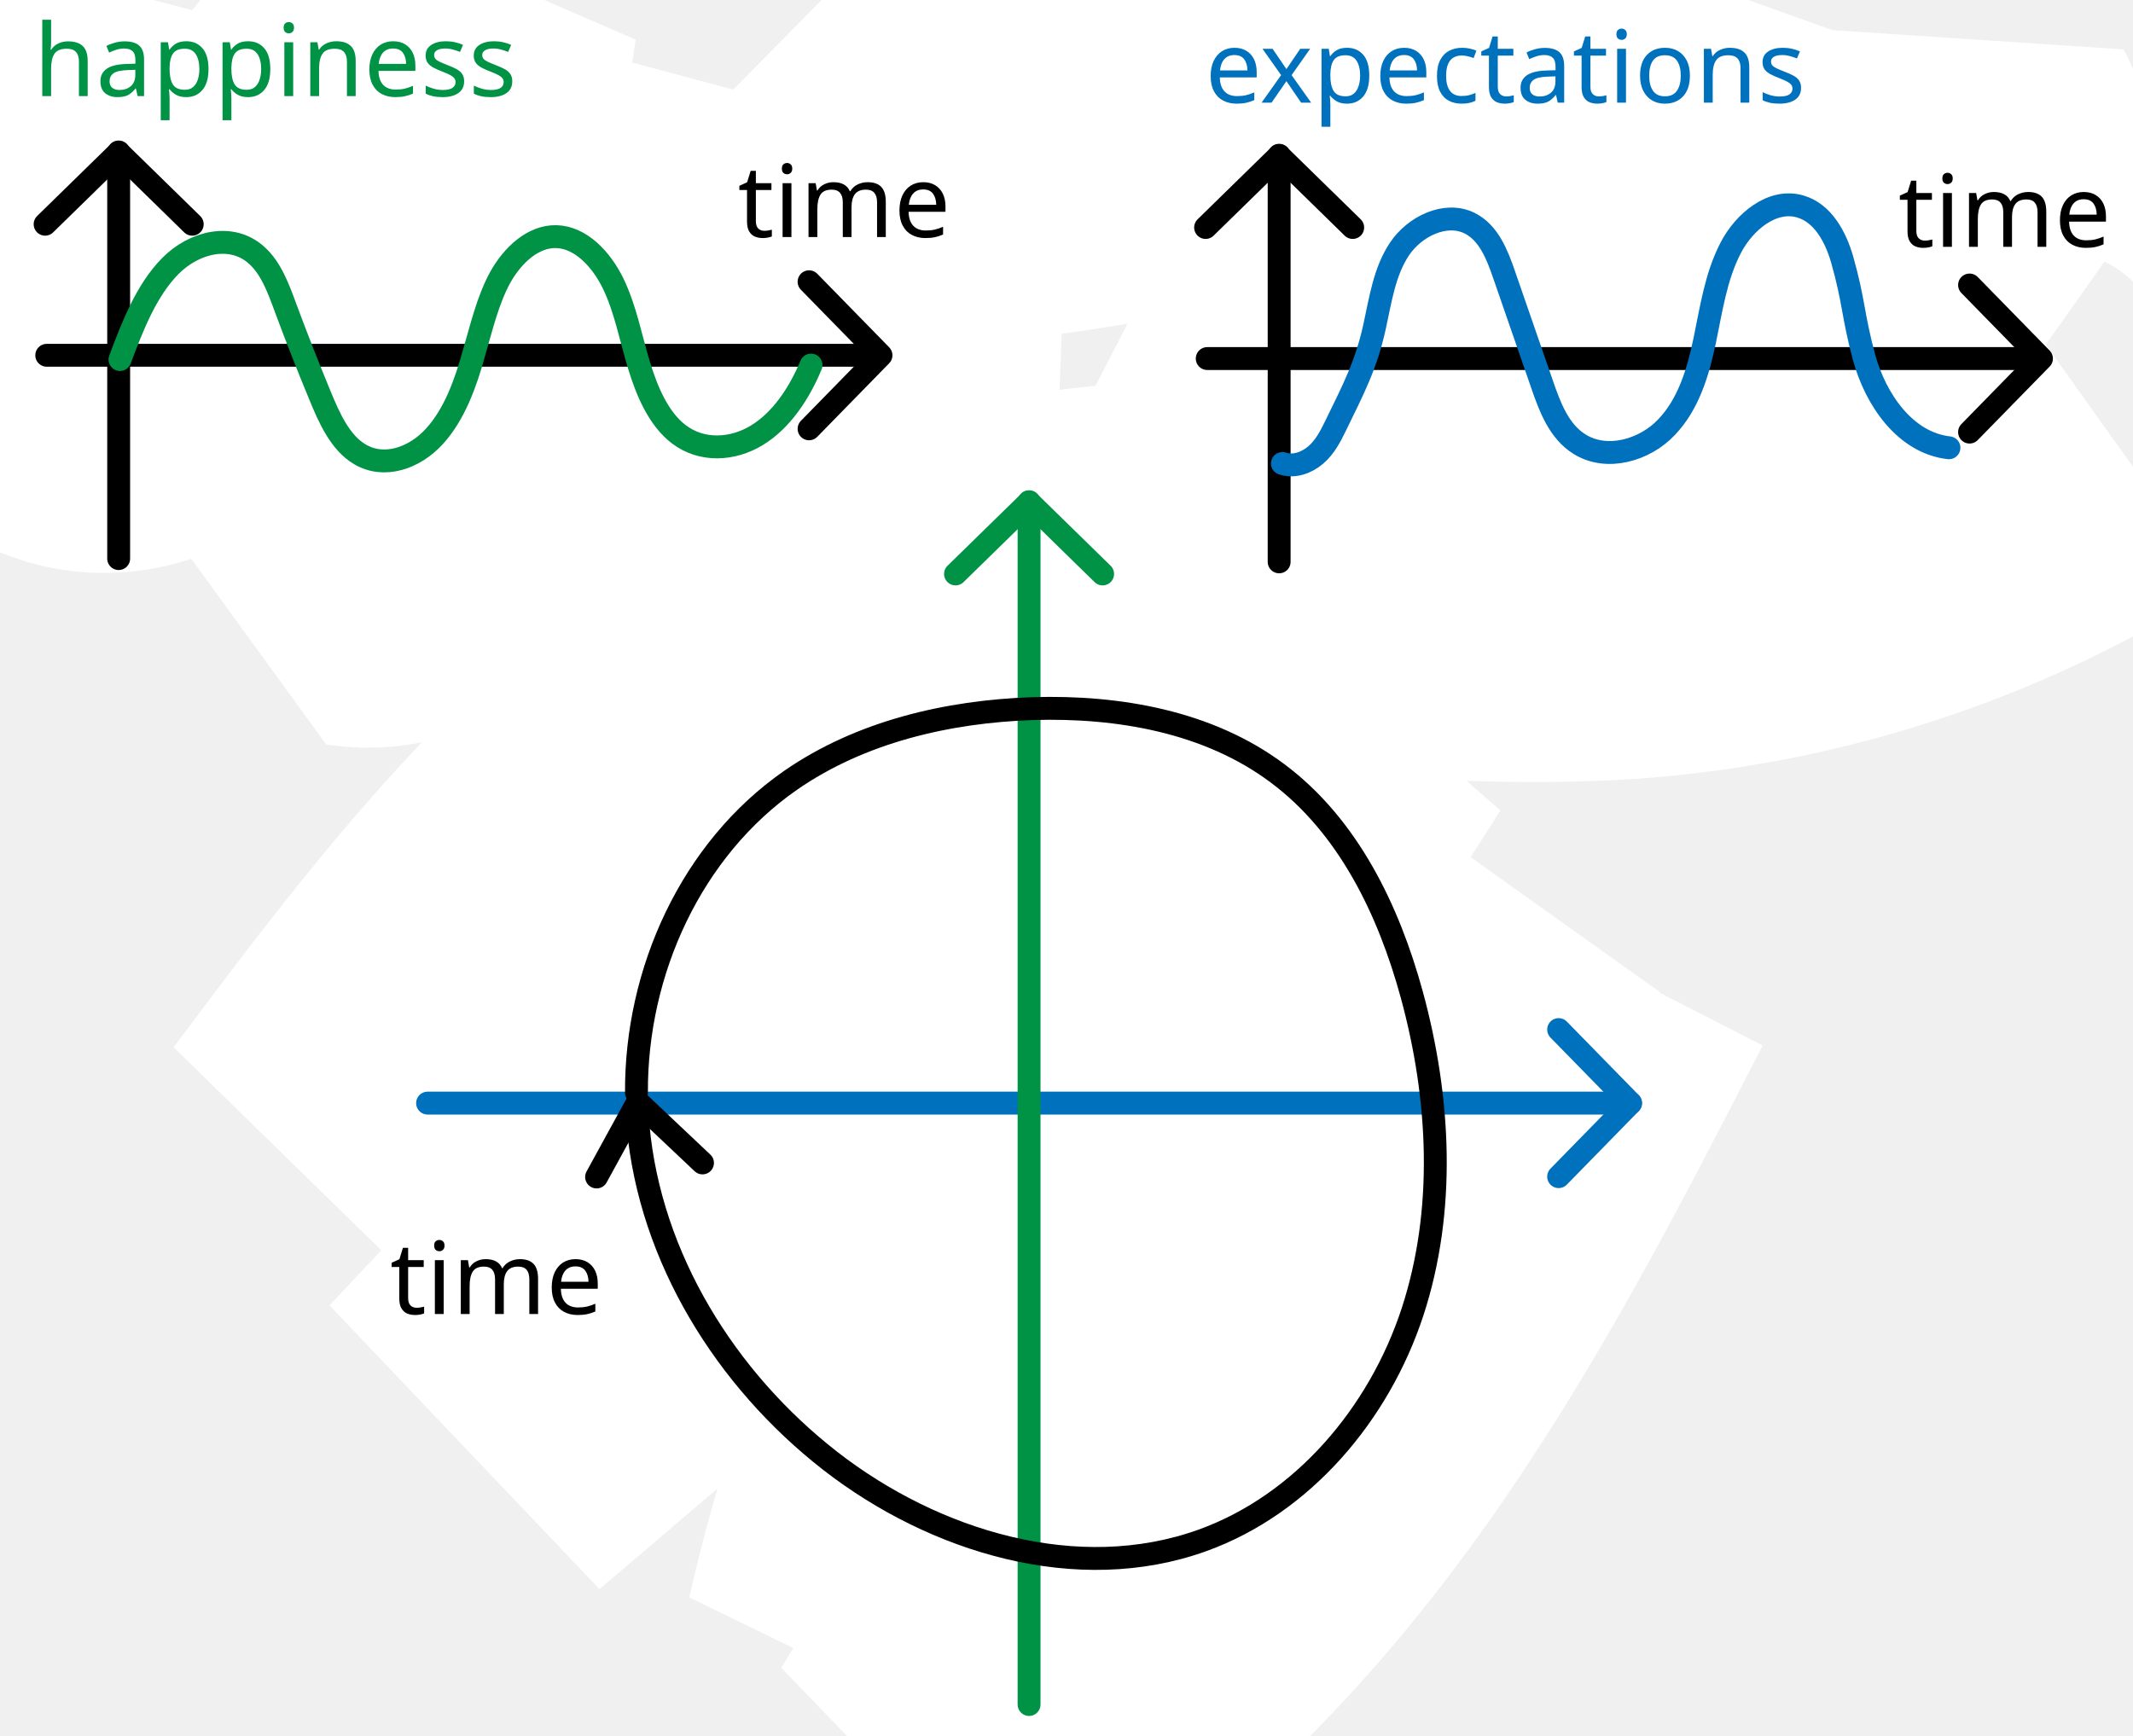
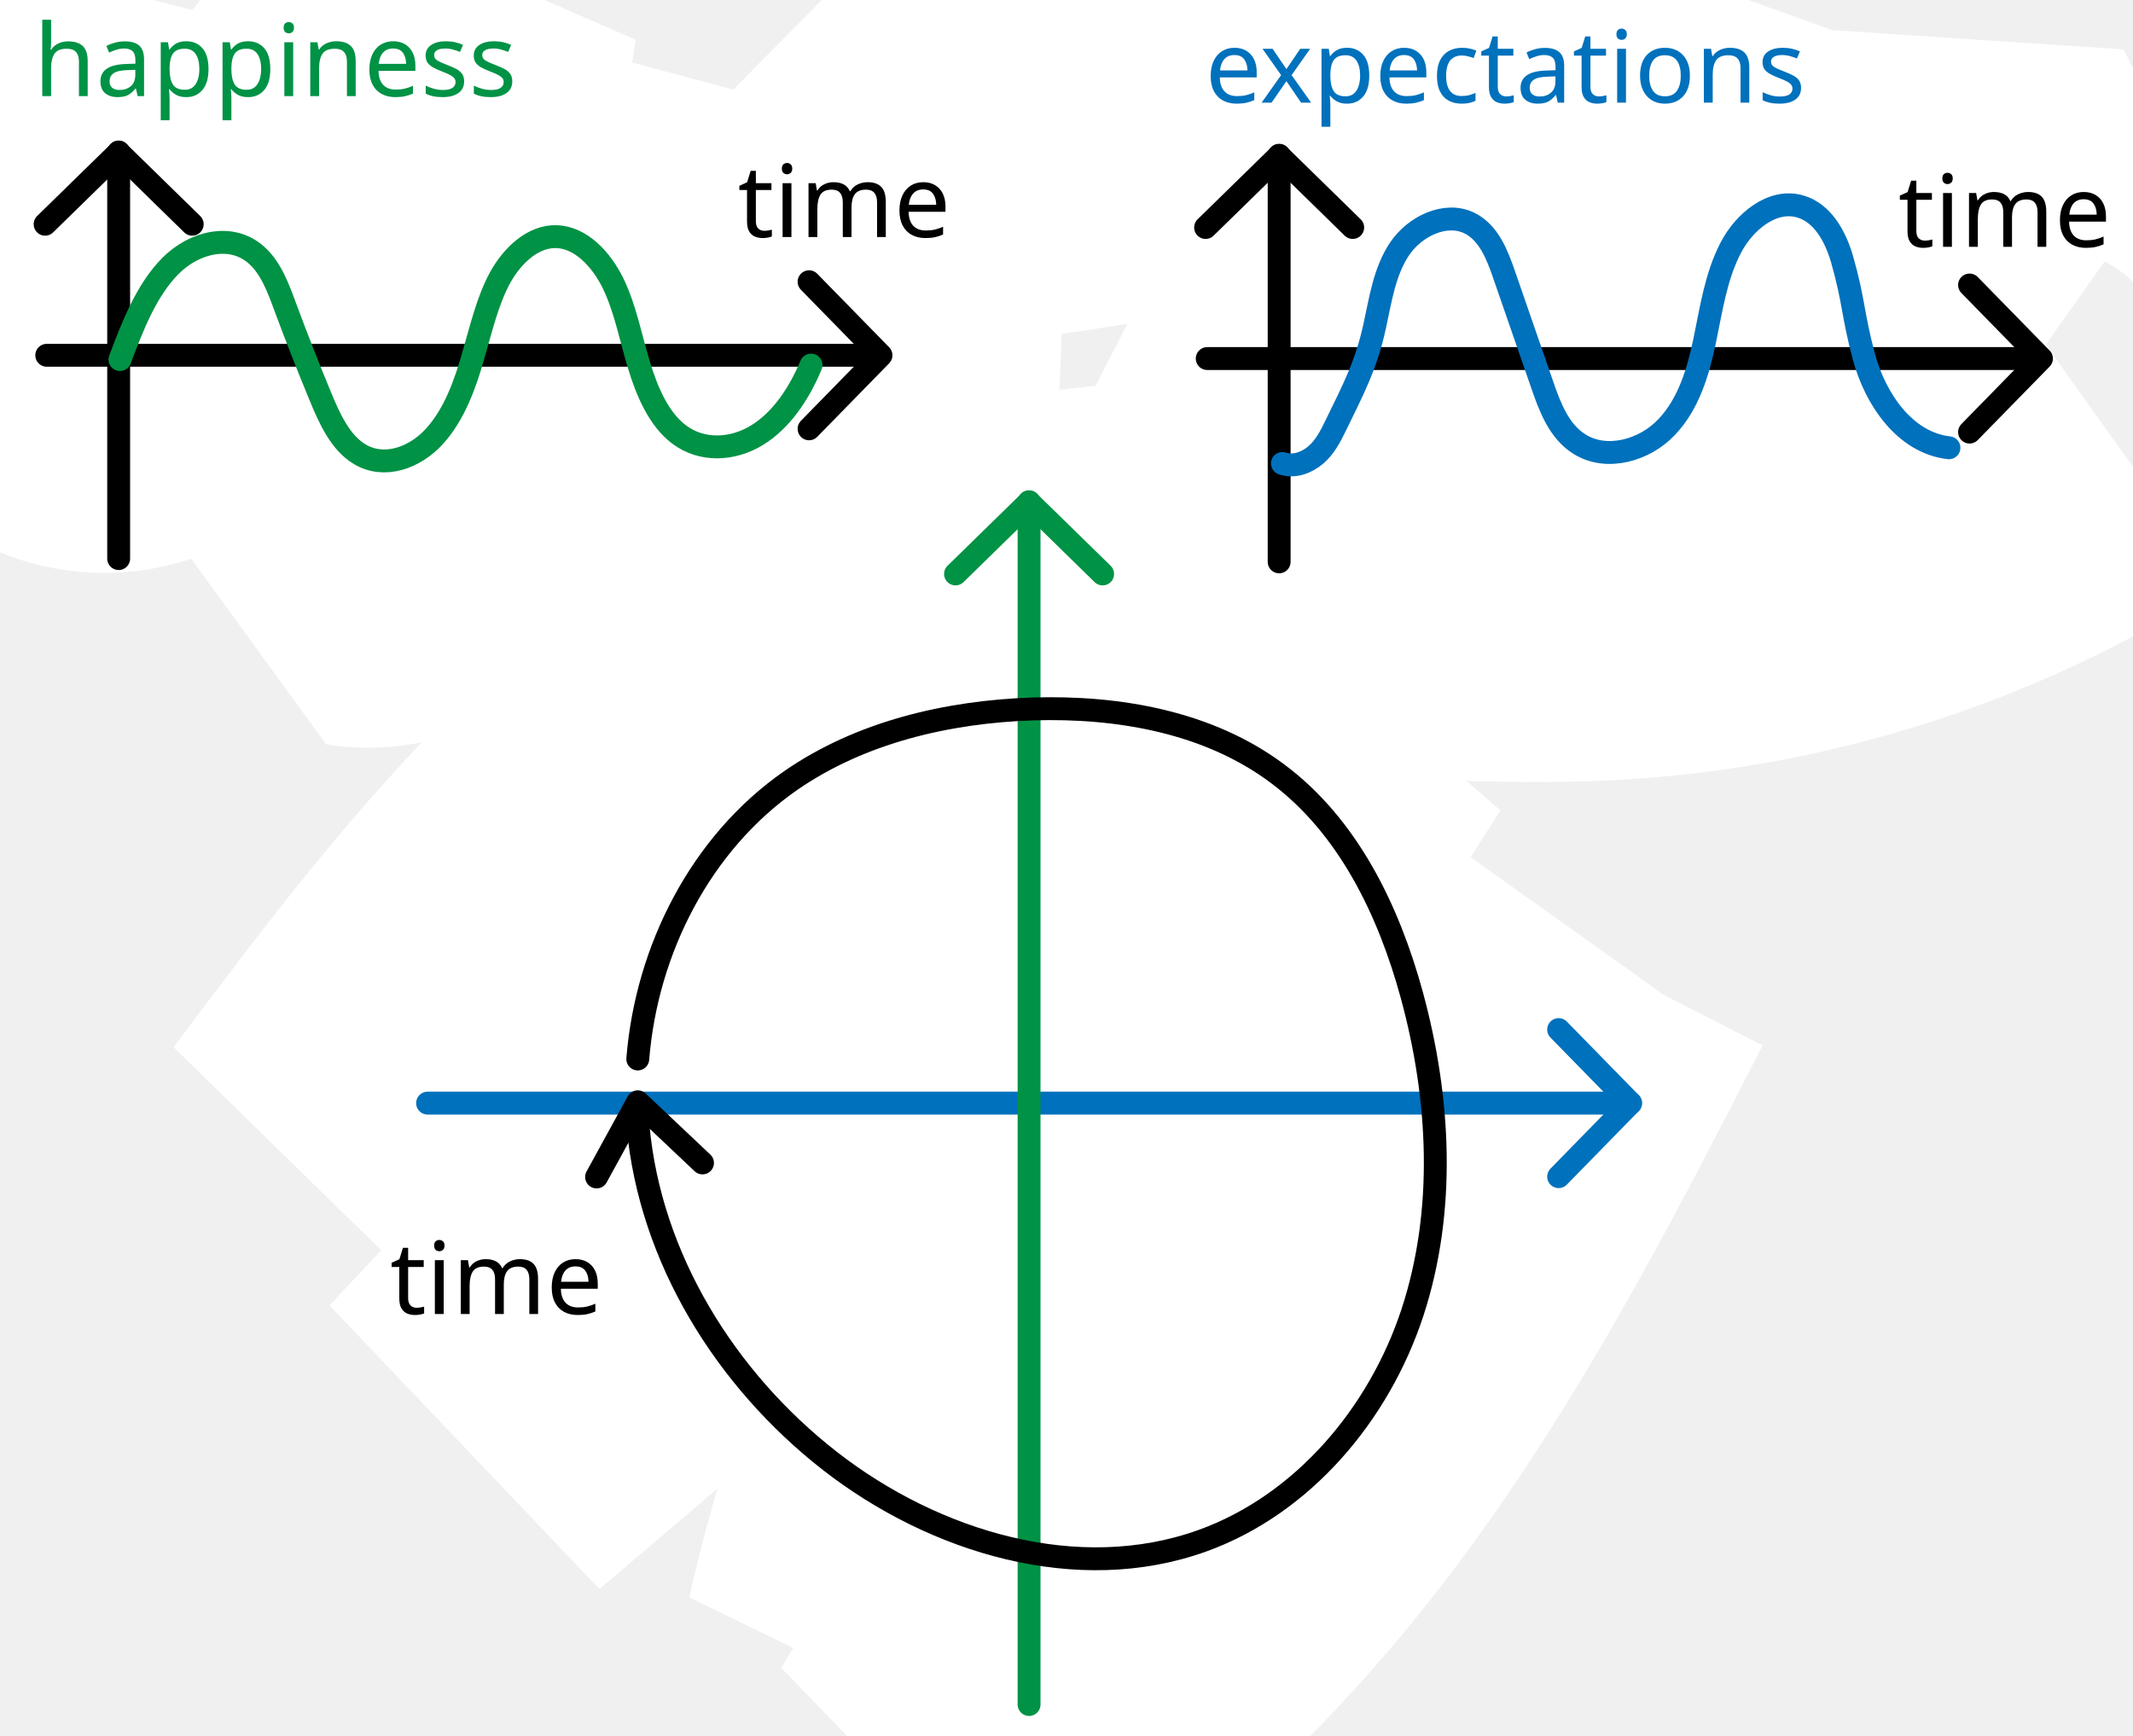
<svg xmlns="http://www.w3.org/2000/svg" version="1.1" id="Layer_1" x="0px" y="0px" viewBox="0 0 652.5 531" enable-background="new 0 0 652.5 531" xml:space="preserve">
  <path fill="none" stroke="#FFFFFF" stroke-width="120" stroke-linejoin="bevel" stroke-miterlimit="10" d="M39-2  c-3.9,15.2-13.3,28.4-21.5,41.8S1.9,68.2,3,83.9s13.3,31.6,29.1,31.4c14.2-0.2,24.9-12.4,33.7-23.6C88.9,62.1,112,32.5,135.2,2.8  c-8.7,55.2-17.3,110.5-26,165.7c15.1,2.4,27.4-11.4,36.4-23.7c23.7-32.3,47.4-64.6,71.1-96.9c3.2,29.3,6.4,58.5,9.6,87.8  c1.2,11.2,4.9,25.2,16.1,26.9c7.2,1.1,14.1-4.2,17.3-10.6s3.6-14,3.9-21.2c1.1-27.8,2.2-55.5,3.4-83.3c66.2-3.8,131.8-18.1,193.7-42  c-29.6,57.4-59.2,114.7-88.8,172.1c36.5-14.2,67-41.2,91.2-72s42.7-65.6,61.1-100.2c-6.5,32.2-13,64.5-19.5,96.7  c-2.1,10.6-3.3,23.9,5.7,30c11.8,8,26.3-5,34.6-16.6c17.2-24.2,34.4-48.3,51.5-72.5c6.3,12,5.3,26.5,4.2,40s-1.9,28,4.9,39.9  s23.9,18.6,34.4,9.9c-43.2,26.3-92.7,42-143.2,45.6c-63.9,4.4-129.3-10.3-191.4,5.3c-44.1,11.1-83.4,37.1-116.5,68.4  s-60.5,67.9-87.8,104.3c82.6-64.9,165.2-129.8,247.8-194.7C305.3,269,224,356,144.5,440.5c88-74.9,175.9-149.9,263.9-224.8  c-57.3,89.9-115.6,182.2-139,286.2c62.5-76.6,124.9-153.3,187.4-229.9c-55.6,89.9-111.2,179.9-166.8,269.8  c46.6-26.5,84.7-66.2,115.7-109.9s55.6-91.6,80.1-139.4" />
  <g>
    <line fill="none" stroke="#000000" stroke-width="7" stroke-linecap="round" stroke-linejoin="round" stroke-miterlimit="10" x1="36.3" y1="170.9" x2="36.3" y2="46.5" />
    <polyline fill="none" stroke="#000000" stroke-width="7" stroke-linecap="round" stroke-linejoin="round" stroke-miterlimit="10" points="   13.8,68.6 36.3,46.6 58.8,68.6  " />
    <line fill="none" stroke="#000000" stroke-width="7" stroke-linecap="round" stroke-linejoin="round" stroke-miterlimit="10" x1="14.3" y1="108.7" x2="269.3" y2="108.7" />
    <polyline fill="none" stroke="#000000" stroke-width="7" stroke-linecap="round" stroke-linejoin="round" stroke-miterlimit="10" points="   247.5,86.2 269.5,108.7 247.5,131.2  " />
    <text transform="matrix(1 0 0 1 225.6929 72.5225)" font-family="'PermanentMarker'" font-size="30.74">time</text>
  </g>
  <g>
    <text transform="matrix(1 0 0 1 10.3213 29.4041)" fill="#009245" font-family="'PermanentMarker'" font-size="30.74">happiness</text>
    <path fill="none" stroke="#009245" stroke-width="7" stroke-linecap="round" stroke-miterlimit="10" d="M36.7,110   c3.9-10.4,8.1-21.2,15.4-28.6c7.3-7.4,18.8-10.2,26.4-3.3c4.4,3.9,6.7,10.2,8.9,16.2c3.3,8.9,6.8,17.8,10.4,26.5   c2.9,7.1,6.3,14.7,12.3,18.2c7.4,4.4,16.7,1.2,22.8-5.5c6.1-6.7,9.5-16.1,12.1-25.5c2.3-7.9,4.2-16.1,8-23.1   c3.9-7,10.2-12.7,17.2-12.5c7.4,0.2,13.7,6.8,17.4,14.4c3.7,7.7,5.3,16.4,7.8,24.7s6.1,16.7,12.3,21.4c7,5.3,16.4,4.8,23.8,0.3   s12.9-12.6,16.6-21.5" />
  </g>
  <g>
    <polyline fill="none" stroke="#000000" stroke-width="7" stroke-linecap="round" stroke-linejoin="round" stroke-miterlimit="10" points="   368.8,69.6 391.3,47.6 413.8,69.6  " />
    <line fill="none" stroke="#000000" stroke-width="7" stroke-linecap="round" stroke-linejoin="round" stroke-miterlimit="10" x1="391.3" y1="171.9" x2="391.3" y2="47.5" />
    <line fill="none" stroke="#000000" stroke-width="7" stroke-linecap="round" stroke-linejoin="round" stroke-miterlimit="10" x1="369.3" y1="109.7" x2="624.3" y2="109.7" />
    <polyline fill="none" stroke="#000000" stroke-width="7" stroke-linecap="round" stroke-linejoin="round" stroke-miterlimit="10" points="   602.5,87.2 624.5,109.7 602.5,132.2  " />
    <text transform="matrix(1 0 0 1 580.6926 75.5225)" font-family="'PermanentMarker'" font-size="30.74">time</text>
  </g>
  <g>
    <text transform="matrix(1 0 0 1 368.6658 31.4041)" fill="#0071BC" font-family="'PermanentMarker'" font-size="30.74">expectations</text>
    <path fill="none" stroke="#0071BC" stroke-width="7" stroke-linecap="round" stroke-miterlimit="10" d="M392.3,141.8   c3.5,1.2,7.4-0.2,10.2-2.6c2.8-2.4,4.5-5.7,6.1-9c5.3-10.9,9.3-18.4,11.9-30.3c1.8-8.2,3-16.8,7.6-23.7s14.1-11.6,21.5-7.9   c5.8,2.9,8.4,9.6,10.5,15.7c3.9,11.2,7.7,22.3,11.6,33.5c2.4,7,5.2,14.5,11.5,18.4c8.3,5.2,19.9,1.9,26.6-5.2   c6.8-7.1,9.7-17,11.7-26.6s3.4-19.5,7.9-28.2c4.1-8,12.8-15.3,21.4-12.7c6.8,2,10.7,9.2,12.7,16.1c3.7,13,3.2,16.9,6.7,29.9   s12.6,26.3,26,27.8" />
  </g>
  <g>
    <line fill="none" stroke="#0071BC" stroke-width="7" stroke-linecap="round" stroke-linejoin="round" stroke-miterlimit="10" x1="130.8" y1="337.5" x2="498.8" y2="337.5" />
    <polyline fill="none" stroke="#0071BC" stroke-width="7" stroke-linecap="round" stroke-linejoin="round" stroke-miterlimit="10" points="   476.8,315 498.8,337.5 476.8,360  " />
  </g>
  <g>
    <polyline fill="none" stroke="#009245" stroke-width="7" stroke-linecap="round" stroke-linejoin="round" stroke-miterlimit="10" points="   292.3,175.6 314.8,153.6 337.3,175.6  " />
    <line fill="none" stroke="#009245" stroke-width="7" stroke-linecap="round" stroke-linejoin="round" stroke-miterlimit="10" x1="314.8" y1="521.5" x2="314.8" y2="153.5" />
  </g>
  <g>
-     <path fill="none" stroke="#000000" stroke-width="7" stroke-linecap="round" stroke-linejoin="round" stroke-miterlimit="10" d="   M194.7,334.3c-0.2-37.1,16.8-74.5,47.2-95.6c21.4-14.8,47.9-21,74-21.9c26.3-0.8,53.8,4,74.9,19.8c21.6,16.1,34,41.8,41.1,67.8   c8.6,31.6,10.4,65.8,0.2,97c-10.2,31.1-33.5,58.8-64.3,69.9c-38.1,13.7-81.9,0.5-113.9-24.4c-31.9-24.9-55-62-58.7-102.3" />
+     <path fill="none" stroke="#000000" stroke-width="7" stroke-linecap="round" stroke-linejoin="round" stroke-miterlimit="10" d="   M195.1,324c2.7-33.5,19.3-66.1,46.8-85.2c21.4-14.8,47.9-21,74-21.9c26.3-0.8,53.8,4,74.9,19.8c21.6,16.1,34,41.8,41.1,67.8   c8.6,31.6,10.4,65.8,0.2,97c-10.2,31.1-33.5,58.8-64.3,69.9c-38.1,13.7-81.9,0.5-113.9-24.4c-31.9-24.9-55-62-58.7-102.3" />
    <path fill="none" stroke="#000000" stroke-width="7" stroke-linecap="round" stroke-linejoin="round" stroke-miterlimit="10" d="   M182.5,360.1c4.2-7.7,8.4-15.3,12.6-23c6.6,6.2,13.2,12.5,19.8,18.7" />
  </g>
  <text transform="matrix(1 0 0 1 119.3213 402.0203)" font-family="'PermanentMarker'" font-size="30.74">time</text>
</svg>
